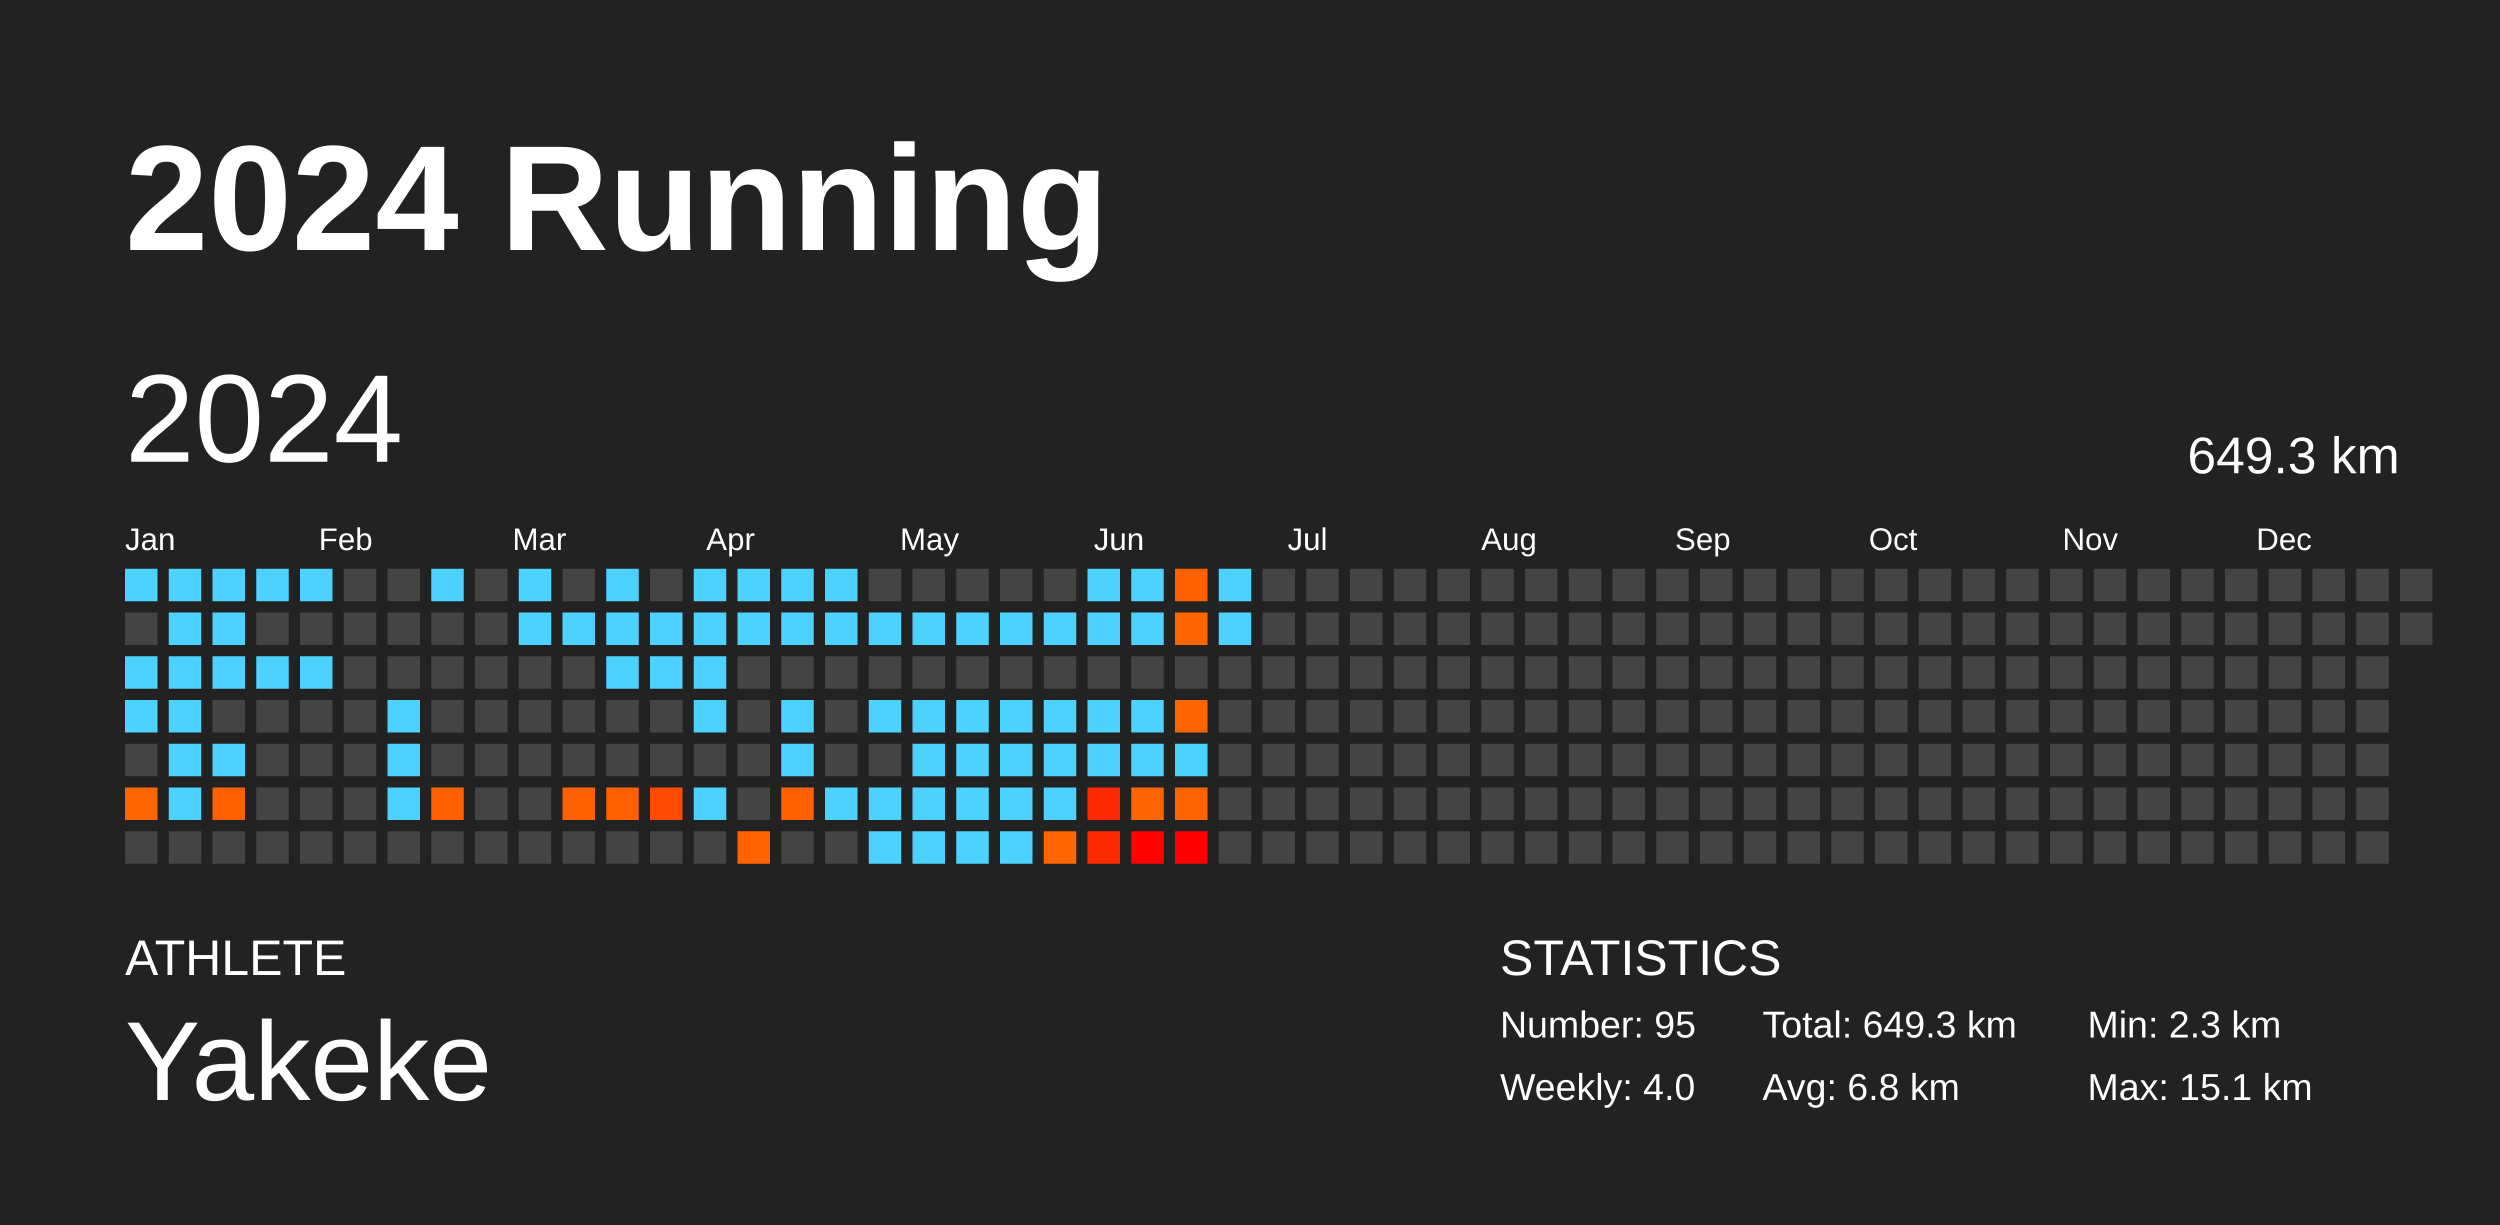
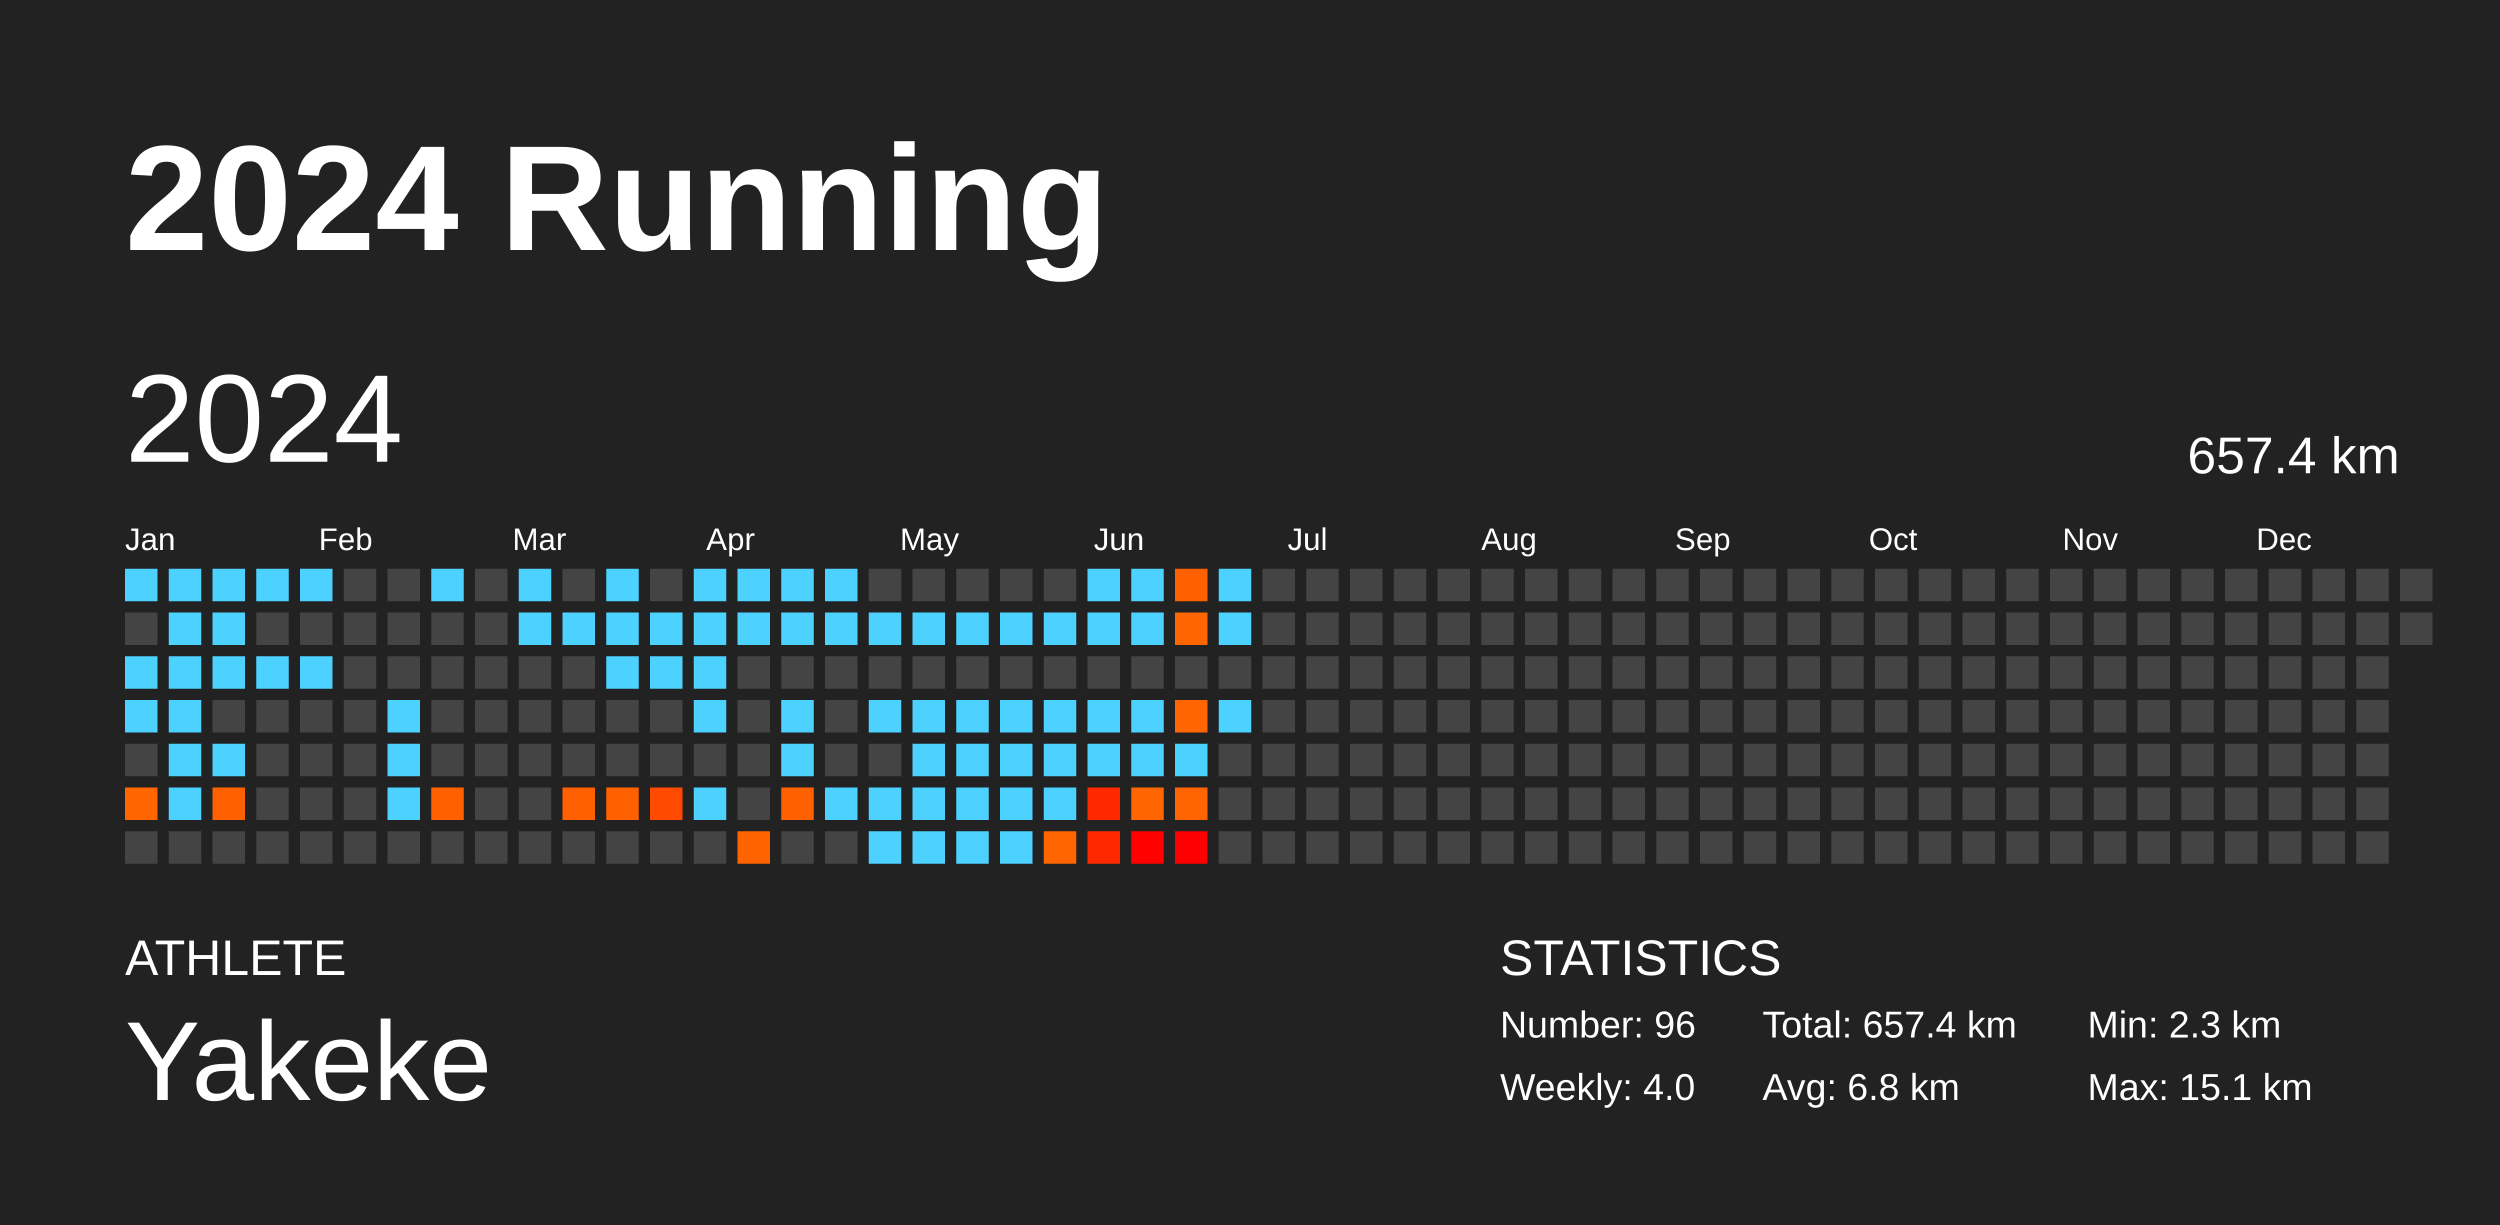
<svg xmlns="http://www.w3.org/2000/svg" baseProfile="full" height="98mm" version="1.1" viewBox="0,0,200,98" width="200mm">
  <defs />
  <rect fill="#222222" height="98" width="200" x="0" y="0" />
  <text fill="#FFFFFF" style="font-size:12px; font-family:Arial; font-weight:bold;" x="10" y="20">2024 Running</text>
  <text fill="#FFFFFF" style="font-size:4px; font-family:Arial" x="10" y="78">ATHLETE</text>
  <text fill="#FFFFFF" style="font-size:9px; font-family:Arial" x="10" y="88">Yakeke</text>
  <text fill="#FFFFFF" style="font-size:4px; font-family:Arial" x="120" y="78">STATISTICS</text>
-   <text fill="#FFFFFF" style="font-size:3px; font-family:Arial" x="120" y="83">Number: 95</text>
+   <text fill="#FFFFFF" style="font-size:3px; font-family:Arial" x="120" y="83">Number: 96</text>
  <text fill="#FFFFFF" style="font-size:3px; font-family:Arial" x="120" y="88">Weekly: 4.0</text>
-   <text fill="#FFFFFF" style="font-size:3px; font-family:Arial" x="141" y="83">Total: 649.3 km</text>
+   <text fill="#FFFFFF" style="font-size:3px; font-family:Arial" x="141" y="83">Total: 657.4 km</text>
  <text fill="#FFFFFF" style="font-size:3px; font-family:Arial" x="141" y="88">Avg: 6.8 km</text>
  <text fill="#FFFFFF" style="font-size:3px; font-family:Arial" x="167" y="83">Min: 2.3 km</text>
  <text fill="#FFFFFF" style="font-size:3px; font-family:Arial" x="167" y="88">Max: 15.1 km</text>
  <text dominant-baseline="hanging" fill="#FFFFFF" style="font-size:10.0px; font-family:Arial;" x="10" y="30">2024</text>
-   <text dominant-baseline="hanging" fill="#FFFFFF" style="font-size:4.125px; font-family:Arial;" x="175" y="35">649.3 km</text>
+   <text dominant-baseline="hanging" fill="#FFFFFF" style="font-size:4.125px; font-family:Arial;" x="175" y="35">657.4 km</text>
  <text fill="#FFFFFF" style="font-size:2.5px; font-family:Arial" x="10.0" y="44">Jan</text>
  <text fill="#FFFFFF" style="font-size:2.5px; font-family:Arial" x="25.5" y="44">Feb</text>
  <text fill="#FFFFFF" style="font-size:2.5px; font-family:Arial" x="41.0" y="44">Mar</text>
  <text fill="#FFFFFF" style="font-size:2.5px; font-family:Arial" x="56.5" y="44">Apr</text>
  <text fill="#FFFFFF" style="font-size:2.5px; font-family:Arial" x="72.0" y="44">May</text>
  <text fill="#FFFFFF" style="font-size:2.5px; font-family:Arial" x="87.5" y="44">Jun</text>
  <text fill="#FFFFFF" style="font-size:2.5px; font-family:Arial" x="103.0" y="44">Jul</text>
  <text fill="#FFFFFF" style="font-size:2.5px; font-family:Arial" x="118.5" y="44">Aug</text>
  <text fill="#FFFFFF" style="font-size:2.5px; font-family:Arial" x="134.0" y="44">Sep</text>
  <text fill="#FFFFFF" style="font-size:2.5px; font-family:Arial" x="149.5" y="44">Oct</text>
  <text fill="#FFFFFF" style="font-size:2.5px; font-family:Arial" x="165.0" y="44">Nov</text>
  <text fill="#FFFFFF" style="font-size:2.5px; font-family:Arial" x="180.5" y="44">Dec</text>
  <rect fill="#4dd2ff" height="2.6" width="2.6" x="10.0" y="45.5" />
  <rect fill="#444444" height="2.6" width="2.6" x="10.0" y="49.0" />
  <rect fill="#4dd2ff" height="2.6" width="2.6" x="10.0" y="52.5" />
  <rect fill="#4dd2ff" height="2.6" width="2.6" x="10.0" y="56.0" />
  <rect fill="#444444" height="2.6" width="2.6" x="10.0" y="59.5" />
  <rect fill="#ff6600" height="2.6" width="2.6" x="10.0" y="63.0" />
  <rect fill="#444444" height="2.6" width="2.6" x="10.0" y="66.5" />
  <rect fill="#4dd2ff" height="2.6" width="2.6" x="13.5" y="45.5" />
  <rect fill="#4dd2ff" height="2.6" width="2.6" x="13.5" y="49.0" />
  <rect fill="#4dd2ff" height="2.6" width="2.6" x="13.5" y="52.5" />
  <rect fill="#4dd2ff" height="2.6" width="2.6" x="13.5" y="56.0" />
  <rect fill="#4dd2ff" height="2.6" width="2.6" x="13.5" y="59.5" />
  <rect fill="#4dd2ff" height="2.6" width="2.6" x="13.5" y="63.0" />
  <rect fill="#444444" height="2.6" width="2.6" x="13.5" y="66.5" />
  <rect fill="#4dd2ff" height="2.6" width="2.6" x="17.0" y="45.5" />
  <rect fill="#4dd2ff" height="2.6" width="2.6" x="17.0" y="49.0" />
  <rect fill="#4dd2ff" height="2.6" width="2.6" x="17.0" y="52.5" />
  <rect fill="#444444" height="2.6" width="2.6" x="17.0" y="56.0" />
  <rect fill="#4dd2ff" height="2.6" width="2.6" x="17.0" y="59.5" />
  <rect fill="#ff6100" height="2.6" width="2.6" x="17.0" y="63.0" />
  <rect fill="#444444" height="2.6" width="2.6" x="17.0" y="66.5" />
  <rect fill="#4dd2ff" height="2.6" width="2.6" x="20.5" y="45.5" />
  <rect fill="#444444" height="2.6" width="2.6" x="20.5" y="49.0" />
  <rect fill="#4dd2ff" height="2.6" width="2.6" x="20.5" y="52.5" />
  <rect fill="#444444" height="2.6" width="2.6" x="20.5" y="56.0" />
  <rect fill="#444444" height="2.6" width="2.6" x="20.5" y="59.5" />
  <rect fill="#444444" height="2.6" width="2.6" x="20.5" y="63.0" />
  <rect fill="#444444" height="2.6" width="2.6" x="20.5" y="66.5" />
  <rect fill="#4dd2ff" height="2.6" width="2.6" x="24.0" y="45.5" />
  <rect fill="#444444" height="2.6" width="2.6" x="24.0" y="49.0" />
  <rect fill="#4dd2ff" height="2.6" width="2.6" x="24.0" y="52.5" />
  <rect fill="#444444" height="2.6" width="2.6" x="24.0" y="56.0" />
  <rect fill="#444444" height="2.6" width="2.6" x="24.0" y="59.5" />
  <rect fill="#444444" height="2.6" width="2.6" x="24.0" y="63.0" />
  <rect fill="#444444" height="2.6" width="2.6" x="24.0" y="66.5" />
  <rect fill="#444444" height="2.6" width="2.6" x="27.5" y="45.5" />
  <rect fill="#444444" height="2.6" width="2.6" x="27.5" y="49.0" />
  <rect fill="#444444" height="2.6" width="2.6" x="27.5" y="52.5" />
  <rect fill="#444444" height="2.6" width="2.6" x="27.5" y="56.0" />
  <rect fill="#444444" height="2.6" width="2.6" x="27.5" y="59.5" />
  <rect fill="#444444" height="2.6" width="2.6" x="27.5" y="63.0" />
  <rect fill="#444444" height="2.6" width="2.6" x="27.5" y="66.5" />
  <rect fill="#444444" height="2.6" width="2.6" x="31.0" y="45.5" />
  <rect fill="#444444" height="2.6" width="2.6" x="31.0" y="49.0" />
  <rect fill="#444444" height="2.6" width="2.6" x="31.0" y="52.5" />
  <rect fill="#4dd2ff" height="2.6" width="2.6" x="31.0" y="56.0" />
  <rect fill="#4dd2ff" height="2.6" width="2.6" x="31.0" y="59.5" />
  <rect fill="#4dd2ff" height="2.6" width="2.6" x="31.0" y="63.0" />
  <rect fill="#444444" height="2.6" width="2.6" x="31.0" y="66.5" />
  <rect fill="#4dd2ff" height="2.6" width="2.6" x="34.5" y="45.5" />
  <rect fill="#444444" height="2.6" width="2.6" x="34.5" y="49.0" />
  <rect fill="#444444" height="2.6" width="2.6" x="34.5" y="52.5" />
  <rect fill="#444444" height="2.6" width="2.6" x="34.5" y="56.0" />
  <rect fill="#444444" height="2.6" width="2.6" x="34.5" y="59.5" />
  <rect fill="#ff6100" height="2.6" width="2.6" x="34.5" y="63.0" />
  <rect fill="#444444" height="2.6" width="2.6" x="34.5" y="66.5" />
  <rect fill="#444444" height="2.6" width="2.6" x="38.0" y="45.5" />
  <rect fill="#444444" height="2.6" width="2.6" x="38.0" y="49.0" />
  <rect fill="#444444" height="2.6" width="2.6" x="38.0" y="52.5" />
  <rect fill="#444444" height="2.6" width="2.6" x="38.0" y="56.0" />
  <rect fill="#444444" height="2.6" width="2.6" x="38.0" y="59.5" />
  <rect fill="#444444" height="2.6" width="2.6" x="38.0" y="63.0" />
  <rect fill="#444444" height="2.6" width="2.6" x="38.0" y="66.5" />
  <rect fill="#4dd2ff" height="2.6" width="2.6" x="41.5" y="45.5" />
  <rect fill="#4dd2ff" height="2.6" width="2.6" x="41.5" y="49.0" />
  <rect fill="#444444" height="2.6" width="2.6" x="41.5" y="52.5" />
  <rect fill="#444444" height="2.6" width="2.6" x="41.5" y="56.0" />
  <rect fill="#444444" height="2.6" width="2.6" x="41.5" y="59.5" />
  <rect fill="#444444" height="2.6" width="2.6" x="41.5" y="63.0" />
  <rect fill="#444444" height="2.6" width="2.6" x="41.5" y="66.5" />
  <rect fill="#444444" height="2.6" width="2.6" x="45.0" y="45.5" />
  <rect fill="#4dd2ff" height="2.6" width="2.6" x="45.0" y="49.0" />
  <rect fill="#444444" height="2.6" width="2.6" x="45.0" y="52.5" />
  <rect fill="#444444" height="2.6" width="2.6" x="45.0" y="56.0" />
  <rect fill="#444444" height="2.6" width="2.6" x="45.0" y="59.5" />
  <rect fill="#ff6000" height="2.6" width="2.6" x="45.0" y="63.0" />
  <rect fill="#444444" height="2.6" width="2.6" x="45.0" y="66.5" />
  <rect fill="#4dd2ff" height="2.6" width="2.6" x="48.5" y="45.5" />
  <rect fill="#4dd2ff" height="2.6" width="2.6" x="48.5" y="49.0" />
  <rect fill="#4dd2ff" height="2.6" width="2.6" x="48.5" y="52.5" />
  <rect fill="#444444" height="2.6" width="2.6" x="48.5" y="56.0" />
  <rect fill="#444444" height="2.6" width="2.6" x="48.5" y="59.5" />
  <rect fill="#ff6100" height="2.6" width="2.6" x="48.5" y="63.0" />
  <rect fill="#444444" height="2.6" width="2.6" x="48.5" y="66.5" />
  <rect fill="#444444" height="2.6" width="2.6" x="52.0" y="45.5" />
  <rect fill="#4dd2ff" height="2.6" width="2.6" x="52.0" y="49.0" />
  <rect fill="#4dd2ff" height="2.6" width="2.6" x="52.0" y="52.5" />
  <rect fill="#444444" height="2.6" width="2.6" x="52.0" y="56.0" />
  <rect fill="#444444" height="2.6" width="2.6" x="52.0" y="59.5" />
  <rect fill="#ff4a00" height="2.6" width="2.6" x="52.0" y="63.0" />
  <rect fill="#444444" height="2.6" width="2.6" x="52.0" y="66.5" />
  <rect fill="#4dd2ff" height="2.6" width="2.6" x="55.5" y="45.5" />
  <rect fill="#4dd2ff" height="2.6" width="2.6" x="55.5" y="49.0" />
  <rect fill="#4dd2ff" height="2.6" width="2.6" x="55.5" y="52.5" />
  <rect fill="#4dd2ff" height="2.6" width="2.6" x="55.5" y="56.0" />
  <rect fill="#444444" height="2.6" width="2.6" x="55.5" y="59.5" />
  <rect fill="#4dd2ff" height="2.6" width="2.6" x="55.5" y="63.0" />
  <rect fill="#444444" height="2.6" width="2.6" x="55.5" y="66.5" />
  <rect fill="#4dd2ff" height="2.6" width="2.6" x="59.0" y="45.5" />
  <rect fill="#4dd2ff" height="2.6" width="2.6" x="59.0" y="49.0" />
  <rect fill="#444444" height="2.6" width="2.6" x="59.0" y="52.5" />
  <rect fill="#444444" height="2.6" width="2.6" x="59.0" y="56.0" />
  <rect fill="#444444" height="2.6" width="2.6" x="59.0" y="59.5" />
  <rect fill="#444444" height="2.6" width="2.6" x="59.0" y="63.0" />
  <rect fill="#ff6300" height="2.6" width="2.6" x="59.0" y="66.5" />
  <rect fill="#4dd2ff" height="2.6" width="2.6" x="62.5" y="45.5" />
  <rect fill="#4dd2ff" height="2.6" width="2.6" x="62.5" y="49.0" />
  <rect fill="#444444" height="2.6" width="2.6" x="62.5" y="52.5" />
  <rect fill="#4dd2ff" height="2.6" width="2.6" x="62.5" y="56.0" />
  <rect fill="#4dd2ff" height="2.6" width="2.6" x="62.5" y="59.5" />
  <rect fill="#ff6100" height="2.6" width="2.6" x="62.5" y="63.0" />
  <rect fill="#444444" height="2.6" width="2.6" x="62.5" y="66.5" />
  <rect fill="#4dd2ff" height="2.6" width="2.6" x="66.0" y="45.5" />
  <rect fill="#4dd2ff" height="2.6" width="2.6" x="66.0" y="49.0" />
  <rect fill="#444444" height="2.6" width="2.6" x="66.0" y="52.5" />
  <rect fill="#444444" height="2.6" width="2.6" x="66.0" y="56.0" />
  <rect fill="#444444" height="2.6" width="2.6" x="66.0" y="59.5" />
  <rect fill="#4dd2ff" height="2.6" width="2.6" x="66.0" y="63.0" />
  <rect fill="#444444" height="2.6" width="2.6" x="66.0" y="66.5" />
  <rect fill="#444444" height="2.6" width="2.6" x="69.5" y="45.5" />
  <rect fill="#4dd2ff" height="2.6" width="2.6" x="69.5" y="49.0" />
  <rect fill="#444444" height="2.6" width="2.6" x="69.5" y="52.5" />
  <rect fill="#4dd2ff" height="2.6" width="2.6" x="69.5" y="56.0" />
  <rect fill="#444444" height="2.6" width="2.6" x="69.5" y="59.5" />
  <rect fill="#4dd2ff" height="2.6" width="2.6" x="69.5" y="63.0" />
  <rect fill="#4dd2ff" height="2.6" width="2.6" x="69.5" y="66.5" />
  <rect fill="#444444" height="2.6" width="2.6" x="73.0" y="45.5" />
  <rect fill="#4dd2ff" height="2.6" width="2.6" x="73.0" y="49.0" />
  <rect fill="#444444" height="2.6" width="2.6" x="73.0" y="52.5" />
  <rect fill="#4dd2ff" height="2.6" width="2.6" x="73.0" y="56.0" />
  <rect fill="#4dd2ff" height="2.6" width="2.6" x="73.0" y="59.5" />
  <rect fill="#4dd2ff" height="2.6" width="2.6" x="73.0" y="63.0" />
  <rect fill="#4dd2ff" height="2.6" width="2.6" x="73.0" y="66.5" />
  <rect fill="#444444" height="2.6" width="2.6" x="76.5" y="45.5" />
  <rect fill="#4dd2ff" height="2.6" width="2.6" x="76.5" y="49.0" />
  <rect fill="#444444" height="2.6" width="2.6" x="76.5" y="52.5" />
  <rect fill="#4dd2ff" height="2.6" width="2.6" x="76.5" y="56.0" />
  <rect fill="#4dd2ff" height="2.6" width="2.6" x="76.5" y="59.5" />
  <rect fill="#4dd2ff" height="2.6" width="2.6" x="76.5" y="63.0" />
  <rect fill="#4dd2ff" height="2.6" width="2.6" x="76.5" y="66.5" />
  <rect fill="#444444" height="2.6" width="2.6" x="80.0" y="45.5" />
  <rect fill="#4dd2ff" height="2.6" width="2.6" x="80.0" y="49.0" />
  <rect fill="#444444" height="2.6" width="2.6" x="80.0" y="52.5" />
  <rect fill="#4dd2ff" height="2.6" width="2.6" x="80.0" y="56.0" />
  <rect fill="#4dd2ff" height="2.6" width="2.6" x="80.0" y="59.5" />
  <rect fill="#4dd2ff" height="2.6" width="2.6" x="80.0" y="63.0" />
  <rect fill="#4dd2ff" height="2.6" width="2.6" x="80.0" y="66.5" />
  <rect fill="#444444" height="2.6" width="2.6" x="83.5" y="45.5" />
  <rect fill="#4dd2ff" height="2.6" width="2.6" x="83.5" y="49.0" />
  <rect fill="#444444" height="2.6" width="2.6" x="83.5" y="52.5" />
  <rect fill="#4dd2ff" height="2.6" width="2.6" x="83.5" y="56.0" />
  <rect fill="#4dd2ff" height="2.6" width="2.6" x="83.5" y="59.5" />
  <rect fill="#4dd2ff" height="2.6" width="2.6" x="83.5" y="63.0" />
  <rect fill="#ff6500" height="2.6" width="2.6" x="83.5" y="66.5" />
  <rect fill="#4dd2ff" height="2.6" width="2.6" x="87.0" y="45.5" />
  <rect fill="#4dd2ff" height="2.6" width="2.6" x="87.0" y="49.0" />
  <rect fill="#444444" height="2.6" width="2.6" x="87.0" y="52.5" />
  <rect fill="#4dd2ff" height="2.6" width="2.6" x="87.0" y="56.0" />
  <rect fill="#4dd2ff" height="2.6" width="2.6" x="87.0" y="59.5" />
  <rect fill="#ff2900" height="2.6" width="2.6" x="87.0" y="63.0" />
  <rect fill="#ff2900" height="2.6" width="2.6" x="87.0" y="66.5" />
  <rect fill="#4dd2ff" height="2.6" width="2.6" x="90.5" y="45.5" />
  <rect fill="#4dd2ff" height="2.6" width="2.6" x="90.5" y="49.0" />
  <rect fill="#444444" height="2.6" width="2.6" x="90.5" y="52.5" />
  <rect fill="#4dd2ff" height="2.6" width="2.6" x="90.5" y="56.0" />
  <rect fill="#4dd2ff" height="2.6" width="2.6" x="90.5" y="59.5" />
  <rect fill="#ff6500" height="2.6" width="2.6" x="90.5" y="63.0" />
  <rect fill="#ff0200" height="2.6" width="2.6" x="90.5" y="66.5" />
  <rect fill="#ff6000" height="2.6" width="2.6" x="94.0" y="45.5" />
  <rect fill="#ff6500" height="2.6" width="2.6" x="94.0" y="49.0" />
  <rect fill="#444444" height="2.6" width="2.6" x="94.0" y="52.5" />
  <rect fill="#ff6500" height="2.6" width="2.6" x="94.0" y="56.0" />
  <rect fill="#4dd2ff" height="2.6" width="2.6" x="94.0" y="59.5" />
  <rect fill="#ff6400" height="2.6" width="2.6" x="94.0" y="63.0" />
  <rect fill="#ff0000" height="2.6" width="2.6" x="94.0" y="66.5" />
  <rect fill="#4dd2ff" height="2.6" width="2.6" x="97.5" y="45.5" />
  <rect fill="#4dd2ff" height="2.6" width="2.6" x="97.5" y="49.0" />
  <rect fill="#444444" height="2.6" width="2.6" x="97.5" y="52.5" />
-   <rect fill="#444444" height="2.6" width="2.6" x="97.5" y="56.0" />
+   <rect fill="#4dd2ff" height="2.6" width="2.6" x="97.5" y="56.0" />
  <rect fill="#444444" height="2.6" width="2.6" x="97.5" y="59.5" />
  <rect fill="#444444" height="2.6" width="2.6" x="97.5" y="63.0" />
  <rect fill="#444444" height="2.6" width="2.6" x="97.5" y="66.5" />
  <rect fill="#444444" height="2.6" width="2.6" x="101.0" y="45.5" />
  <rect fill="#444444" height="2.6" width="2.6" x="101.0" y="49.0" />
  <rect fill="#444444" height="2.6" width="2.6" x="101.0" y="52.5" />
  <rect fill="#444444" height="2.6" width="2.6" x="101.0" y="56.0" />
  <rect fill="#444444" height="2.6" width="2.6" x="101.0" y="59.5" />
  <rect fill="#444444" height="2.6" width="2.6" x="101.0" y="63.0" />
  <rect fill="#444444" height="2.6" width="2.6" x="101.0" y="66.5" />
  <rect fill="#444444" height="2.6" width="2.6" x="104.5" y="45.5" />
  <rect fill="#444444" height="2.6" width="2.6" x="104.5" y="49.0" />
  <rect fill="#444444" height="2.6" width="2.6" x="104.5" y="52.5" />
  <rect fill="#444444" height="2.6" width="2.6" x="104.5" y="56.0" />
  <rect fill="#444444" height="2.6" width="2.6" x="104.5" y="59.5" />
  <rect fill="#444444" height="2.6" width="2.6" x="104.5" y="63.0" />
  <rect fill="#444444" height="2.6" width="2.6" x="104.5" y="66.5" />
  <rect fill="#444444" height="2.6" width="2.6" x="108.0" y="45.5" />
  <rect fill="#444444" height="2.6" width="2.6" x="108.0" y="49.0" />
  <rect fill="#444444" height="2.6" width="2.6" x="108.0" y="52.5" />
  <rect fill="#444444" height="2.6" width="2.6" x="108.0" y="56.0" />
  <rect fill="#444444" height="2.6" width="2.6" x="108.0" y="59.5" />
  <rect fill="#444444" height="2.6" width="2.6" x="108.0" y="63.0" />
  <rect fill="#444444" height="2.6" width="2.6" x="108.0" y="66.5" />
  <rect fill="#444444" height="2.6" width="2.6" x="111.5" y="45.5" />
  <rect fill="#444444" height="2.6" width="2.6" x="111.5" y="49.0" />
  <rect fill="#444444" height="2.6" width="2.6" x="111.5" y="52.5" />
  <rect fill="#444444" height="2.6" width="2.6" x="111.5" y="56.0" />
  <rect fill="#444444" height="2.6" width="2.6" x="111.5" y="59.5" />
  <rect fill="#444444" height="2.6" width="2.6" x="111.5" y="63.0" />
  <rect fill="#444444" height="2.6" width="2.6" x="111.5" y="66.5" />
  <rect fill="#444444" height="2.6" width="2.6" x="115.0" y="45.5" />
  <rect fill="#444444" height="2.6" width="2.6" x="115.0" y="49.0" />
  <rect fill="#444444" height="2.6" width="2.6" x="115.0" y="52.5" />
  <rect fill="#444444" height="2.6" width="2.6" x="115.0" y="56.0" />
  <rect fill="#444444" height="2.6" width="2.6" x="115.0" y="59.5" />
  <rect fill="#444444" height="2.6" width="2.6" x="115.0" y="63.0" />
  <rect fill="#444444" height="2.6" width="2.6" x="115.0" y="66.5" />
  <rect fill="#444444" height="2.6" width="2.6" x="118.5" y="45.5" />
  <rect fill="#444444" height="2.6" width="2.6" x="118.5" y="49.0" />
  <rect fill="#444444" height="2.6" width="2.6" x="118.5" y="52.5" />
  <rect fill="#444444" height="2.6" width="2.6" x="118.5" y="56.0" />
  <rect fill="#444444" height="2.6" width="2.6" x="118.5" y="59.5" />
  <rect fill="#444444" height="2.6" width="2.6" x="118.5" y="63.0" />
  <rect fill="#444444" height="2.6" width="2.6" x="118.5" y="66.5" />
  <rect fill="#444444" height="2.6" width="2.6" x="122.0" y="45.5" />
  <rect fill="#444444" height="2.6" width="2.6" x="122.0" y="49.0" />
  <rect fill="#444444" height="2.6" width="2.6" x="122.0" y="52.5" />
  <rect fill="#444444" height="2.6" width="2.6" x="122.0" y="56.0" />
  <rect fill="#444444" height="2.6" width="2.6" x="122.0" y="59.5" />
  <rect fill="#444444" height="2.6" width="2.6" x="122.0" y="63.0" />
  <rect fill="#444444" height="2.6" width="2.6" x="122.0" y="66.5" />
  <rect fill="#444444" height="2.6" width="2.6" x="125.5" y="45.5" />
  <rect fill="#444444" height="2.6" width="2.6" x="125.5" y="49.0" />
  <rect fill="#444444" height="2.6" width="2.6" x="125.5" y="52.5" />
  <rect fill="#444444" height="2.6" width="2.6" x="125.5" y="56.0" />
  <rect fill="#444444" height="2.6" width="2.6" x="125.5" y="59.5" />
  <rect fill="#444444" height="2.6" width="2.6" x="125.5" y="63.0" />
  <rect fill="#444444" height="2.6" width="2.6" x="125.5" y="66.5" />
  <rect fill="#444444" height="2.6" width="2.6" x="129.0" y="45.5" />
  <rect fill="#444444" height="2.6" width="2.6" x="129.0" y="49.0" />
  <rect fill="#444444" height="2.6" width="2.6" x="129.0" y="52.5" />
  <rect fill="#444444" height="2.6" width="2.6" x="129.0" y="56.0" />
  <rect fill="#444444" height="2.6" width="2.6" x="129.0" y="59.5" />
  <rect fill="#444444" height="2.6" width="2.6" x="129.0" y="63.0" />
  <rect fill="#444444" height="2.6" width="2.6" x="129.0" y="66.5" />
  <rect fill="#444444" height="2.6" width="2.6" x="132.5" y="45.5" />
  <rect fill="#444444" height="2.6" width="2.6" x="132.5" y="49.0" />
  <rect fill="#444444" height="2.6" width="2.6" x="132.5" y="52.5" />
  <rect fill="#444444" height="2.6" width="2.6" x="132.5" y="56.0" />
  <rect fill="#444444" height="2.6" width="2.6" x="132.5" y="59.5" />
  <rect fill="#444444" height="2.6" width="2.6" x="132.5" y="63.0" />
  <rect fill="#444444" height="2.6" width="2.6" x="132.5" y="66.5" />
  <rect fill="#444444" height="2.6" width="2.6" x="136.0" y="45.5" />
  <rect fill="#444444" height="2.6" width="2.6" x="136.0" y="49.0" />
  <rect fill="#444444" height="2.6" width="2.6" x="136.0" y="52.5" />
  <rect fill="#444444" height="2.6" width="2.6" x="136.0" y="56.0" />
  <rect fill="#444444" height="2.6" width="2.6" x="136.0" y="59.5" />
  <rect fill="#444444" height="2.6" width="2.6" x="136.0" y="63.0" />
  <rect fill="#444444" height="2.6" width="2.6" x="136.0" y="66.5" />
  <rect fill="#444444" height="2.6" width="2.6" x="139.5" y="45.5" />
  <rect fill="#444444" height="2.6" width="2.6" x="139.5" y="49.0" />
  <rect fill="#444444" height="2.6" width="2.6" x="139.5" y="52.5" />
  <rect fill="#444444" height="2.6" width="2.6" x="139.5" y="56.0" />
  <rect fill="#444444" height="2.6" width="2.6" x="139.5" y="59.5" />
  <rect fill="#444444" height="2.6" width="2.6" x="139.5" y="63.0" />
  <rect fill="#444444" height="2.6" width="2.6" x="139.5" y="66.5" />
  <rect fill="#444444" height="2.6" width="2.6" x="143.0" y="45.5" />
  <rect fill="#444444" height="2.6" width="2.6" x="143.0" y="49.0" />
  <rect fill="#444444" height="2.6" width="2.6" x="143.0" y="52.5" />
  <rect fill="#444444" height="2.6" width="2.6" x="143.0" y="56.0" />
  <rect fill="#444444" height="2.6" width="2.6" x="143.0" y="59.5" />
  <rect fill="#444444" height="2.6" width="2.6" x="143.0" y="63.0" />
  <rect fill="#444444" height="2.6" width="2.6" x="143.0" y="66.5" />
  <rect fill="#444444" height="2.6" width="2.6" x="146.5" y="45.5" />
  <rect fill="#444444" height="2.6" width="2.6" x="146.5" y="49.0" />
  <rect fill="#444444" height="2.6" width="2.6" x="146.5" y="52.5" />
  <rect fill="#444444" height="2.6" width="2.6" x="146.5" y="56.0" />
  <rect fill="#444444" height="2.6" width="2.6" x="146.5" y="59.5" />
  <rect fill="#444444" height="2.6" width="2.6" x="146.5" y="63.0" />
  <rect fill="#444444" height="2.6" width="2.6" x="146.5" y="66.5" />
  <rect fill="#444444" height="2.6" width="2.6" x="150.0" y="45.5" />
  <rect fill="#444444" height="2.6" width="2.6" x="150.0" y="49.0" />
  <rect fill="#444444" height="2.6" width="2.6" x="150.0" y="52.5" />
  <rect fill="#444444" height="2.6" width="2.6" x="150.0" y="56.0" />
  <rect fill="#444444" height="2.6" width="2.6" x="150.0" y="59.5" />
  <rect fill="#444444" height="2.6" width="2.6" x="150.0" y="63.0" />
  <rect fill="#444444" height="2.6" width="2.6" x="150.0" y="66.5" />
  <rect fill="#444444" height="2.6" width="2.6" x="153.5" y="45.5" />
  <rect fill="#444444" height="2.6" width="2.6" x="153.5" y="49.0" />
  <rect fill="#444444" height="2.6" width="2.6" x="153.5" y="52.5" />
  <rect fill="#444444" height="2.6" width="2.6" x="153.5" y="56.0" />
  <rect fill="#444444" height="2.6" width="2.6" x="153.5" y="59.5" />
  <rect fill="#444444" height="2.6" width="2.6" x="153.5" y="63.0" />
  <rect fill="#444444" height="2.6" width="2.6" x="153.5" y="66.5" />
  <rect fill="#444444" height="2.6" width="2.6" x="157.0" y="45.5" />
  <rect fill="#444444" height="2.6" width="2.6" x="157.0" y="49.0" />
  <rect fill="#444444" height="2.6" width="2.6" x="157.0" y="52.5" />
  <rect fill="#444444" height="2.6" width="2.6" x="157.0" y="56.0" />
  <rect fill="#444444" height="2.6" width="2.6" x="157.0" y="59.5" />
  <rect fill="#444444" height="2.6" width="2.6" x="157.0" y="63.0" />
  <rect fill="#444444" height="2.6" width="2.6" x="157.0" y="66.5" />
  <rect fill="#444444" height="2.6" width="2.6" x="160.5" y="45.5" />
  <rect fill="#444444" height="2.6" width="2.6" x="160.5" y="49.0" />
  <rect fill="#444444" height="2.6" width="2.6" x="160.5" y="52.5" />
  <rect fill="#444444" height="2.6" width="2.6" x="160.5" y="56.0" />
  <rect fill="#444444" height="2.6" width="2.6" x="160.5" y="59.5" />
  <rect fill="#444444" height="2.6" width="2.6" x="160.5" y="63.0" />
  <rect fill="#444444" height="2.6" width="2.6" x="160.5" y="66.5" />
  <rect fill="#444444" height="2.6" width="2.6" x="164.0" y="45.5" />
  <rect fill="#444444" height="2.6" width="2.6" x="164.0" y="49.0" />
  <rect fill="#444444" height="2.6" width="2.6" x="164.0" y="52.5" />
  <rect fill="#444444" height="2.6" width="2.6" x="164.0" y="56.0" />
  <rect fill="#444444" height="2.6" width="2.6" x="164.0" y="59.5" />
  <rect fill="#444444" height="2.6" width="2.6" x="164.0" y="63.0" />
  <rect fill="#444444" height="2.6" width="2.6" x="164.0" y="66.5" />
  <rect fill="#444444" height="2.6" width="2.6" x="167.5" y="45.5" />
  <rect fill="#444444" height="2.6" width="2.6" x="167.5" y="49.0" />
  <rect fill="#444444" height="2.6" width="2.6" x="167.5" y="52.5" />
  <rect fill="#444444" height="2.6" width="2.6" x="167.5" y="56.0" />
  <rect fill="#444444" height="2.6" width="2.6" x="167.5" y="59.5" />
  <rect fill="#444444" height="2.6" width="2.6" x="167.5" y="63.0" />
  <rect fill="#444444" height="2.6" width="2.6" x="167.5" y="66.5" />
  <rect fill="#444444" height="2.6" width="2.6" x="171.0" y="45.5" />
  <rect fill="#444444" height="2.6" width="2.6" x="171.0" y="49.0" />
  <rect fill="#444444" height="2.6" width="2.6" x="171.0" y="52.5" />
  <rect fill="#444444" height="2.6" width="2.6" x="171.0" y="56.0" />
  <rect fill="#444444" height="2.6" width="2.6" x="171.0" y="59.5" />
  <rect fill="#444444" height="2.6" width="2.6" x="171.0" y="63.0" />
  <rect fill="#444444" height="2.6" width="2.6" x="171.0" y="66.5" />
  <rect fill="#444444" height="2.6" width="2.6" x="174.5" y="45.5" />
  <rect fill="#444444" height="2.6" width="2.6" x="174.5" y="49.0" />
  <rect fill="#444444" height="2.6" width="2.6" x="174.5" y="52.5" />
  <rect fill="#444444" height="2.6" width="2.6" x="174.5" y="56.0" />
  <rect fill="#444444" height="2.6" width="2.6" x="174.5" y="59.5" />
  <rect fill="#444444" height="2.6" width="2.6" x="174.5" y="63.0" />
  <rect fill="#444444" height="2.6" width="2.6" x="174.5" y="66.5" />
  <rect fill="#444444" height="2.6" width="2.6" x="178.0" y="45.5" />
  <rect fill="#444444" height="2.6" width="2.6" x="178.0" y="49.0" />
  <rect fill="#444444" height="2.6" width="2.6" x="178.0" y="52.5" />
  <rect fill="#444444" height="2.6" width="2.6" x="178.0" y="56.0" />
  <rect fill="#444444" height="2.6" width="2.6" x="178.0" y="59.5" />
  <rect fill="#444444" height="2.6" width="2.6" x="178.0" y="63.0" />
  <rect fill="#444444" height="2.6" width="2.6" x="178.0" y="66.5" />
  <rect fill="#444444" height="2.6" width="2.6" x="181.5" y="45.5" />
  <rect fill="#444444" height="2.6" width="2.6" x="181.5" y="49.0" />
  <rect fill="#444444" height="2.6" width="2.6" x="181.5" y="52.5" />
  <rect fill="#444444" height="2.6" width="2.6" x="181.5" y="56.0" />
  <rect fill="#444444" height="2.6" width="2.6" x="181.5" y="59.5" />
  <rect fill="#444444" height="2.6" width="2.6" x="181.5" y="63.0" />
  <rect fill="#444444" height="2.6" width="2.6" x="181.5" y="66.5" />
  <rect fill="#444444" height="2.6" width="2.6" x="185.0" y="45.5" />
  <rect fill="#444444" height="2.6" width="2.6" x="185.0" y="49.0" />
  <rect fill="#444444" height="2.6" width="2.6" x="185.0" y="52.5" />
  <rect fill="#444444" height="2.6" width="2.6" x="185.0" y="56.0" />
  <rect fill="#444444" height="2.6" width="2.6" x="185.0" y="59.5" />
  <rect fill="#444444" height="2.6" width="2.6" x="185.0" y="63.0" />
  <rect fill="#444444" height="2.6" width="2.6" x="185.0" y="66.5" />
  <rect fill="#444444" height="2.6" width="2.6" x="188.5" y="45.5" />
  <rect fill="#444444" height="2.6" width="2.6" x="188.5" y="49.0" />
  <rect fill="#444444" height="2.6" width="2.6" x="188.5" y="52.5" />
  <rect fill="#444444" height="2.6" width="2.6" x="188.5" y="56.0" />
  <rect fill="#444444" height="2.6" width="2.6" x="188.5" y="59.5" />
  <rect fill="#444444" height="2.6" width="2.6" x="188.5" y="63.0" />
  <rect fill="#444444" height="2.6" width="2.6" x="188.5" y="66.5" />
  <rect fill="#444444" height="2.6" width="2.6" x="192.0" y="45.5" />
  <rect fill="#444444" height="2.6" width="2.6" x="192.0" y="49.0" />
</svg>
